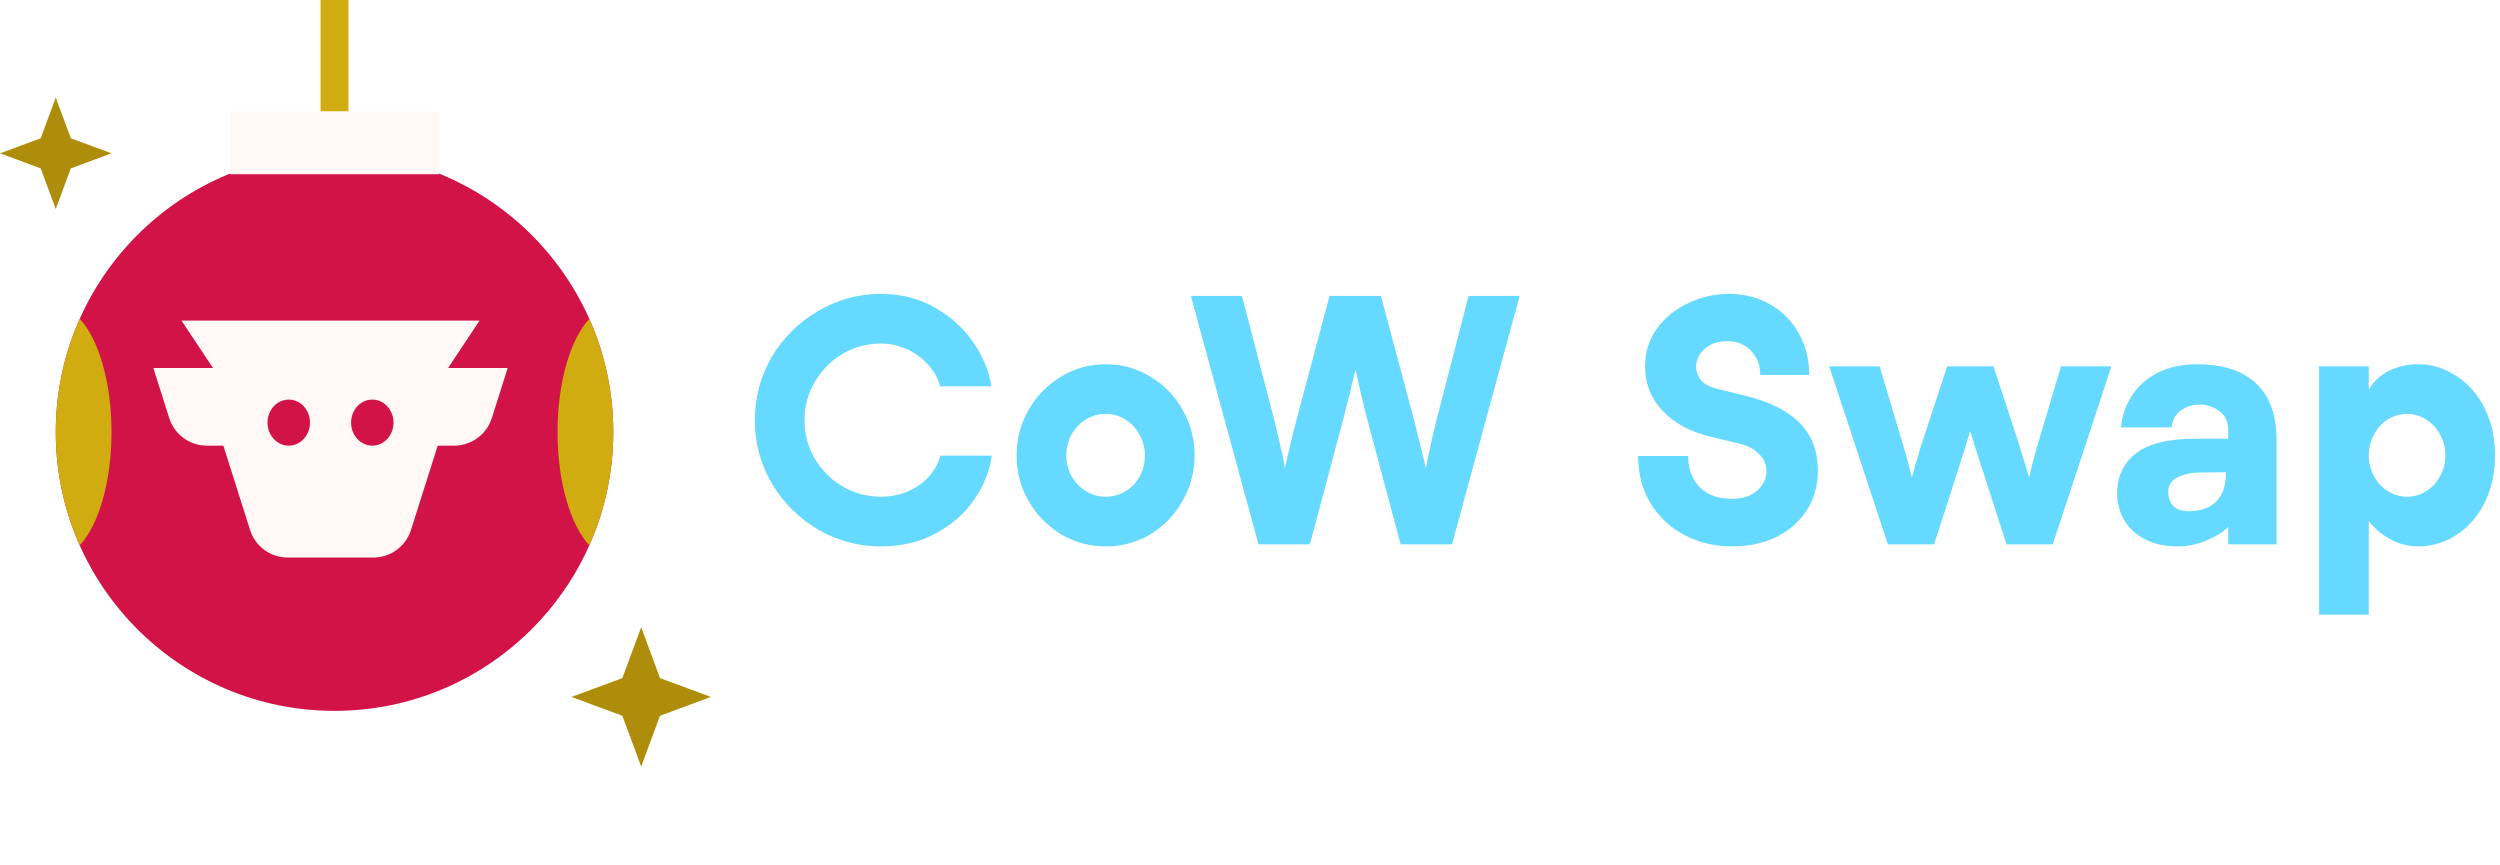
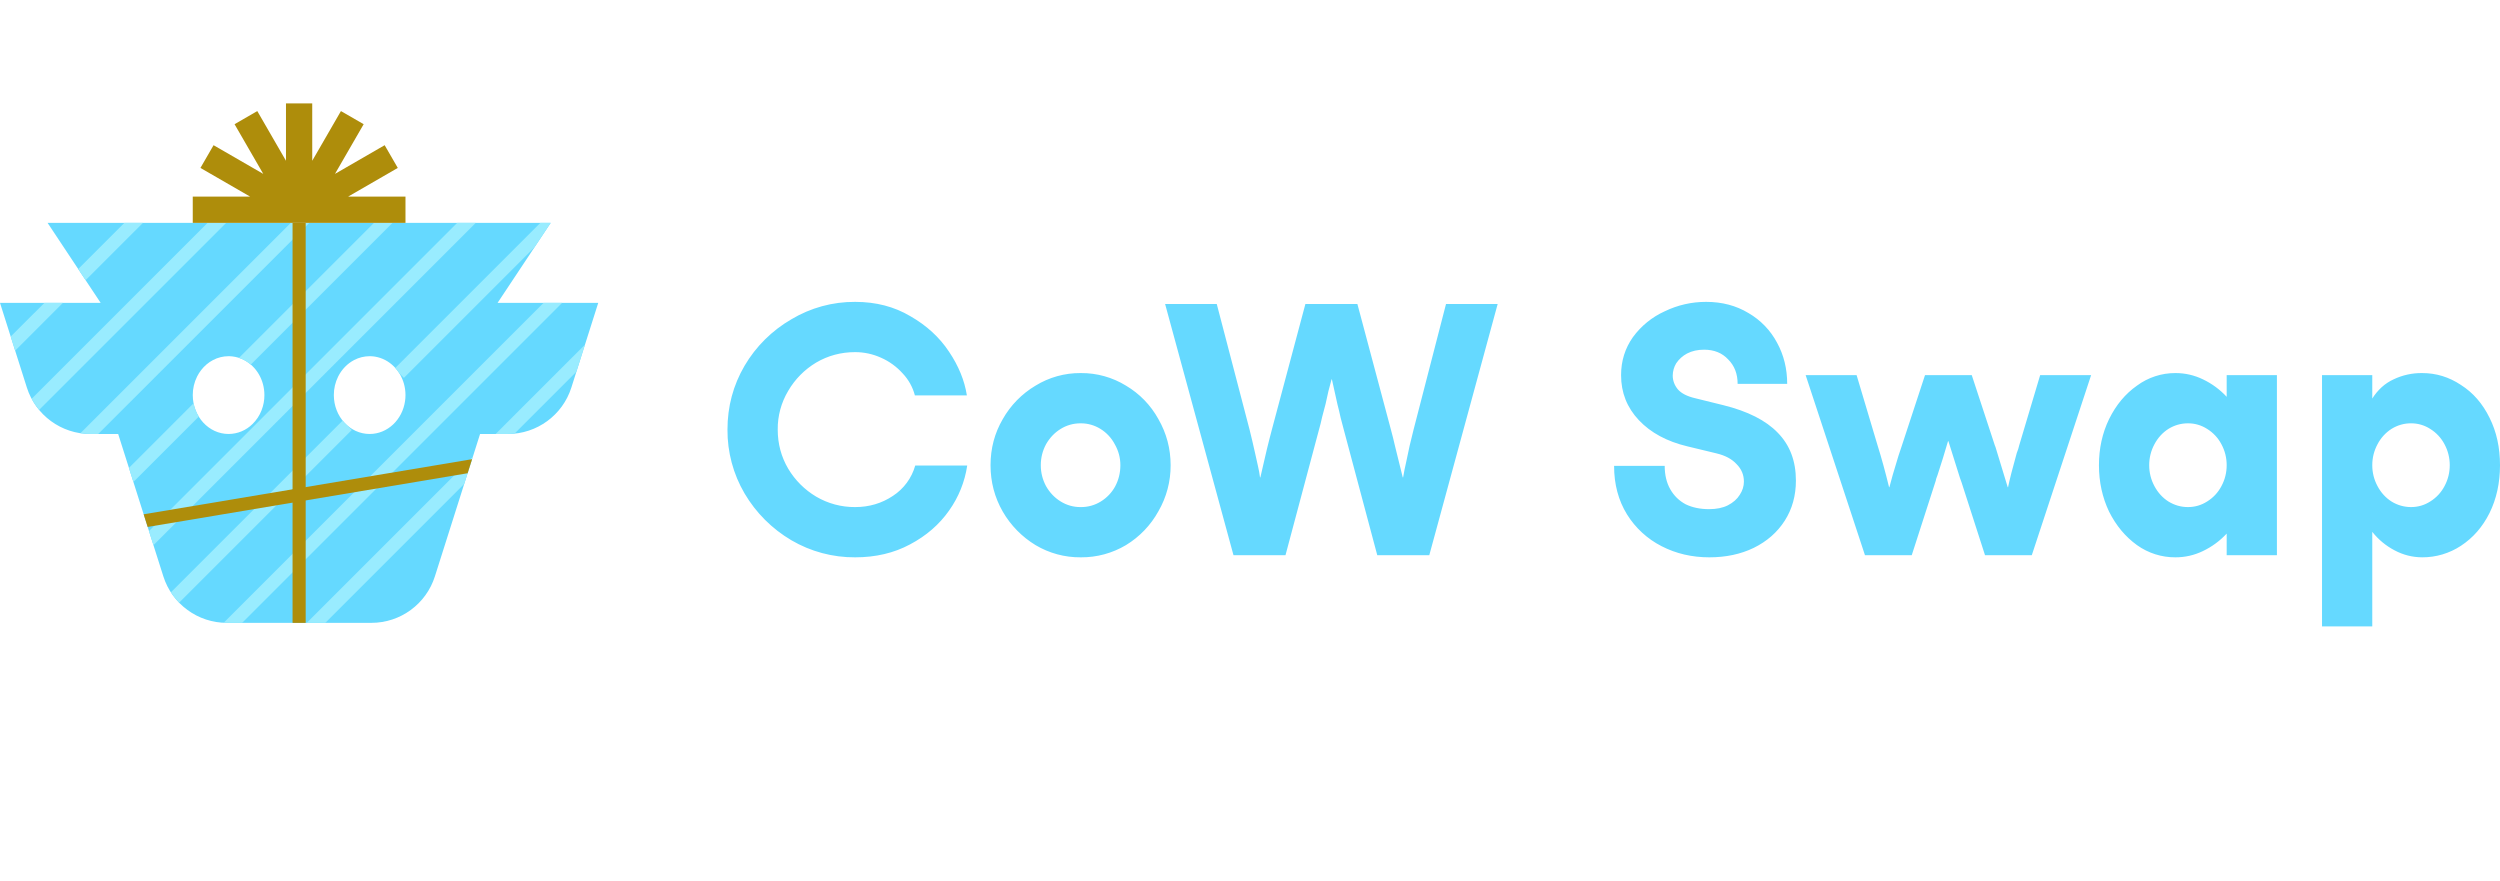
- <svg xmlns="http://www.w3.org/2000/svg" fill="none" viewBox="0 0 162 56">
-   <circle cx="21.677" cy="28" r="18.064" fill="#D11347" />
-   <path fill="#FFF8F7" fill-rule="evenodd" d="M18.645 36.13a2.56 2.56 0 0 1-2.44-1.786l-1.733-5.466h-1.066a2.56 2.56 0 0 1-2.44-1.785l-1.03-3.248H13.8l-2.038-3.07h19.313l-2.038 3.07H32.9l-1.03 3.248a2.56 2.56 0 0 1-2.44 1.785h-1.066l-1.734 5.466a2.56 2.56 0 0 1-2.44 1.785h-5.546Zm-1.31-8.745c0 .825.616 1.493 1.376 1.493.76 0 1.375-.668 1.375-1.492 0-.825-.616-1.493-1.375-1.493-.76 0-1.375.668-1.375 1.492Zm8.166 0c0 .825-.616 1.493-1.375 1.493-.76 0-1.375-.668-1.375-1.492 0-.825.615-1.493 1.375-1.493s1.375.668 1.375 1.492Z" clip-rule="evenodd" />
-   <path fill="#D0AC10" fill-rule="evenodd" d="M22.58 0v7.226h-1.806V0h1.807Z" clip-rule="evenodd" />
-   <path fill="#FFF8F7" d="M14.903 7.226h13.549v4.064H14.903V7.226Z" />
-   <path fill="#D0AC10" d="M38.188 35.34A18.002 18.002 0 0 0 39.742 28a17.99 17.99 0 0 0-1.554-7.34c-1.218 1.306-2.06 4.102-2.06 7.34 0 3.238.842 6.034 2.06 7.34ZM5.167 20.66A18.001 18.001 0 0 0 3.613 28c0 2.614.555 5.098 1.554 7.34 1.217-1.306 2.059-4.102 2.059-7.34 0-3.238-.842-6.034-2.06-7.34Z" />
-   <path fill="#65D9FF" d="M150.277 23.738h3.219v1.497c.358-.566.812-.976 1.364-1.23a4.132 4.132 0 0 1 1.833-.401c.894 0 1.721.253 2.481.76.775.491 1.386 1.192 1.833 2.1.447.895.67 1.908.67 3.04 0 1.133-.223 2.154-.67 3.063-.447.894-1.058 1.595-1.833 2.101a4.478 4.478 0 0 1-2.481.738c-.611 0-1.2-.149-1.766-.447a4.416 4.416 0 0 1-1.431-1.185v6.058h-3.219V23.738Zm5.7 3.084c-.447 0-.864.12-1.251.358a2.6 2.6 0 0 0-.895.984 2.803 2.803 0 0 0-.335 1.34c0 .478.112.925.335 1.342a2.6 2.6 0 0 0 .895.984c.387.238.804.357 1.251.357a2.24 2.24 0 0 0 1.23-.357c.387-.239.693-.567.916-.984.224-.417.336-.864.336-1.341s-.112-.924-.336-1.341a2.534 2.534 0 0 0-.916-.984 2.237 2.237 0 0 0-1.23-.358Zm-13.621-3.218c1.162 0 2.124.193 2.884.58.774.388 1.348.947 1.721 1.677.372.715.559 1.58.559 2.593v6.818h-3.13v-1.14c-.283.313-.738.604-1.363.872a4.788 4.788 0 0 1-1.9.402c-.835 0-1.55-.156-2.146-.47-.596-.312-1.043-.73-1.342-1.251a3.367 3.367 0 0 1-.447-1.699c0-1.118.41-1.99 1.23-2.615.819-.626 2.086-.94 3.8-.94h2.168v-.513c0-.596-.201-1.028-.603-1.297a2.069 2.069 0 0 0-1.319-.402 2.062 2.062 0 0 0-1.185.402c-.328.254-.514.611-.559 1.073h-3.286a4.609 4.609 0 0 1 .693-2.034c.403-.626.961-1.125 1.677-1.498.73-.372 1.579-.558 2.548-.558Zm-.514 9.522c.432 0 .827-.075 1.185-.223.357-.164.648-.425.871-.783.224-.357.336-.827.336-1.408V30.6l-1.789.022c-.536.015-.998.127-1.385.336-.373.194-.559.499-.559.916 0 .388.111.693.335.917.224.223.559.335 1.006.335Zm-5.023-9.388-3.8 11.534h-2.996l-1.497-4.65-.112-.313a236.229 236.229 0 0 1-.738-2.347h-.022a64.545 64.545 0 0 1-.671 2.169 5.51 5.51 0 0 0-.089.246c-.015.089-.037.17-.067.245l-1.498 4.65h-2.995l-3.8-11.534h3.264l1.341 4.493c.253.804.499 1.698.737 2.682h.023c.089-.372.283-1.043.581-2.012.045-.119.082-.23.112-.335a4.36 4.36 0 0 0 .111-.335l1.476-4.493h2.995l1.475 4.493.045.111c.268.865.529 1.722.782 2.571h.023c.104-.507.29-1.237.559-2.19a5.96 5.96 0 0 0 .089-.246c.03-.09.052-.172.067-.246l1.341-4.493h3.264Zm-27.426 5.812c0 .58.12 1.08.358 1.497.238.417.566.738.984.961.432.209.931.313 1.497.313.477 0 .879-.082 1.207-.246.343-.178.596-.402.76-.67a1.527 1.527 0 0 0-.201-1.967c-.298-.328-.73-.56-1.296-.693l-1.856-.447c-1.311-.313-2.347-.872-3.107-1.677-.76-.804-1.14-1.766-1.14-2.883 0-.91.254-1.722.76-2.437a5.161 5.161 0 0 1 2.034-1.654 6.05 6.05 0 0 1 2.66-.603c1.014 0 1.915.238 2.705.715a4.78 4.78 0 0 1 1.833 1.9c.432.79.648 1.669.648 2.638h-3.174c0-.641-.201-1.163-.603-1.565-.388-.418-.902-.626-1.543-.626-.417 0-.782.082-1.095.246a1.89 1.89 0 0 0-.693.626 1.525 1.525 0 0 0-.224.782c0 .328.112.626.336.894.223.253.588.44 1.095.559l1.811.447c1.564.387 2.727.976 3.487 1.766.775.79 1.162 1.81 1.162 3.062 0 .969-.238 1.826-.715 2.57-.477.746-1.14 1.327-1.99 1.745-.834.402-1.78.603-2.838.603-1.118 0-2.139-.238-3.063-.715a5.598 5.598 0 0 1-2.213-2.034c-.551-.895-.827-1.93-.827-3.107h3.241ZM98.471 19.178 94.09 35.272h-3.33l-2.147-8.047c-.06-.239-.126-.492-.2-.76a17.52 17.52 0 0 0-.202-.85 75.803 75.803 0 0 0-.358-1.61h-.022c-.06.24-.127.493-.201.76-.06.254-.12.522-.18.806l-.223.849c-.06.283-.126.551-.2.805l-2.147 8.047h-3.33l-4.382-16.094h3.309l2.1 8.047a64.646 64.646 0 0 1 .358 1.52l.18.804c.059.254.104.5.134.738h.022c.06-.283.126-.574.201-.872.075-.313.149-.633.224-.96.06-.224.111-.433.156-.627.06-.208.112-.41.156-.603l2.146-8.047h3.331l2.146 8.047a24.369 24.369 0 0 1 .268 1.073c.134.521.298 1.184.492 1.99h.022l.09-.493c.03-.164.067-.335.112-.514.134-.685.29-1.37.469-2.056l2.079-8.047h3.308ZM71.643 35.406a5.549 5.549 0 0 1-2.883-.782 6.039 6.039 0 0 1-2.102-2.146 5.87 5.87 0 0 1-.782-2.973c0-1.073.26-2.057.782-2.95a5.806 5.806 0 0 1 2.102-2.147 5.432 5.432 0 0 1 2.883-.804h.022c1.044 0 2.005.268 2.884.804a5.64 5.64 0 0 1 2.079 2.146c.522.91.782 1.893.782 2.95 0 1.059-.26 2.042-.782 2.951a5.809 5.809 0 0 1-2.079 2.169 5.55 5.55 0 0 1-2.884.782h-.022Zm.022-3.219c.462 0 .887-.119 1.275-.357a2.58 2.58 0 0 0 .916-.962c.224-.417.335-.871.335-1.363 0-.477-.119-.924-.357-1.341a2.537 2.537 0 0 0-.917-.984 2.346 2.346 0 0 0-1.252-.358h-.022c-.462 0-.886.12-1.274.358-.387.239-.7.566-.939.984a2.797 2.797 0 0 0-.335 1.34c0 .478.112.925.335 1.342.239.417.552.745.939.983a2.38 2.38 0 0 0 1.274.358h.022Zm-14.57 3.219a7.976 7.976 0 0 1-4.09-1.095 8.481 8.481 0 0 1-2.996-2.996 7.976 7.976 0 0 1-1.095-4.09c0-1.476.365-2.84 1.095-4.09a8.3 8.3 0 0 1 2.995-2.974 7.854 7.854 0 0 1 4.09-1.117c1.327 0 2.504.305 3.533.916 1.043.596 1.87 1.356 2.48 2.28.612.909.992 1.84 1.14 2.794h-3.33a3.23 3.23 0 0 0-.782-1.408 4.046 4.046 0 0 0-1.386-1.006 4.032 4.032 0 0 0-1.654-.358c-.91 0-1.744.224-2.504.67a5.08 5.08 0 0 0-1.788 1.812 4.731 4.731 0 0 0-.67 2.48c0 .91.223 1.744.67 2.504a5.138 5.138 0 0 0 1.788 1.789 4.85 4.85 0 0 0 2.504.67c.894 0 1.699-.238 2.414-.715a3.419 3.419 0 0 0 1.43-1.945h3.331a6.634 6.634 0 0 1-1.162 2.884c-.626.894-1.46 1.617-2.504 2.168-1.028.551-2.198.827-3.51.827Z" />
-   <path fill="#AE8D0B" d="m41.548 49.677 1.22-3.296 3.297-1.22-3.297-1.22-1.22-3.296-1.22 3.296-3.296 1.22 3.297 1.22 1.22 3.296ZM3.613 13.548l.976-2.637 2.637-.976-2.637-.975-.976-2.637-.976 2.637L0 9.935l2.637.976.976 2.637Z" />
+ <svg xmlns="http://www.w3.org/2000/svg" width="176" height="62" fill="none" viewBox="0 0 176 62">
+   <path fill="#65d9ff" d="M60.206 39.236a8.77 8.77 0 0 1-4.496-1.204 9.3 9.3 0 0 1-3.292-3.292 8.77 8.77 0 0 1-1.204-4.496q0-2.432 1.204-4.496a9.1 9.1 0 0 1 3.292-3.268 8.63 8.63 0 0 1 4.496-1.228q2.187 0 3.882 1.007 1.719.983 2.727 2.506 1.007 1.5 1.253 3.071h-3.66a3.55 3.55 0 0 0-.86-1.547 4.45 4.45 0 0 0-1.524-1.106 4.4 4.4 0 0 0-1.818-.393q-1.498 0-2.751.737a5.6 5.6 0 0 0-1.966 1.99 5.2 5.2 0 0 0-.737 2.727q0 1.498.737 2.752a5.65 5.65 0 0 0 1.966 1.965 5.33 5.33 0 0 0 2.751.737q1.474 0 2.653-.786a3.76 3.76 0 0 0 1.573-2.138h3.66a7.3 7.3 0 0 1-1.277 3.17q-1.032 1.473-2.752 2.383-1.695.909-3.857.909m15.867 0a6.1 6.1 0 0 1-3.17-.86 6.64 6.64 0 0 1-2.309-2.359q-.86-1.498-.86-3.267 0-1.77.86-3.243a6.4 6.4 0 0 1 2.31-2.359 5.97 5.97 0 0 1 3.169-.884h.025a5.97 5.97 0 0 1 3.169.884 6.2 6.2 0 0 1 2.285 2.359q.86 1.499.86 3.243a6.4 6.4 0 0 1-.86 3.243 6.4 6.4 0 0 1-2.285 2.383 6.1 6.1 0 0 1-3.17.86zm.025-3.538a2.6 2.6 0 0 0 1.4-.393 2.84 2.84 0 0 0 1.007-1.056q.369-.69.369-1.5 0-.785-.393-1.473a2.8 2.8 0 0 0-1.008-1.081 2.6 2.6 0 0 0-1.376-.393h-.024q-.762 0-1.4.393-.639.393-1.032 1.08-.369.689-.369 1.475t.369 1.474q.393.689 1.032 1.08a2.6 2.6 0 0 0 1.4.394zM105.436 21.4l-4.815 17.688H96.96l-2.359-8.844a33 33 0 0 0-.22-.835q-.099-.468-.222-.934a83 83 0 0 0-.393-1.769h-.024q-.099.393-.222.835-.097.419-.196.885l-.246.934q-.098.465-.22.884l-2.36 8.844h-3.66L82.023 21.4h3.636l2.31 8.844q.097.369.196.81.097.42.196.86l.197.885q.098.418.147.81h.025q.098-.466.22-.957.124-.517.246-1.057.099-.368.172-.688.099-.343.172-.663L91.9 21.4h3.66l2.36 8.844a28 28 0 0 1 .294 1.18q.221.858.54 2.186h.025l.098-.54q.05-.271.123-.566.222-1.13.516-2.26L101.8 21.4zm11.759 11.399q0 .958.393 1.646t1.081 1.056q.712.344 1.646.344.786 0 1.326-.27.565-.294.836-.737.294-.442.294-.934 0-.712-.515-1.228-.492-.54-1.425-.761l-2.04-.492q-2.162-.516-3.414-1.842-1.254-1.327-1.253-3.17 0-1.498.835-2.678a5.66 5.66 0 0 1 2.236-1.817 6.64 6.64 0 0 1 2.923-.664q1.671 0 2.973.786a5.26 5.26 0 0 1 2.014 2.089q.713 1.302.713 2.899h-3.489q0-1.057-.663-1.72-.639-.688-1.695-.688-.688 0-1.204.27a2.1 2.1 0 0 0-.762.688 1.7 1.7 0 0 0-.245.86q0 .54.368.983.369.417 1.204.614l1.99.491q2.58.639 3.833 1.941 1.277 1.302 1.277 3.366 0 1.596-.786 2.825t-2.187 1.916q-1.376.664-3.12.664-1.842 0-3.366-.786a6.15 6.15 0 0 1-2.432-2.236q-.909-1.474-.909-3.415zm30.019-6.388-4.176 12.677h-3.292l-1.646-5.11-.123-.344a236 236 0 0 1-.811-2.58h-.024a71 71 0 0 1-.738 2.384 6 6 0 0 0-.098.27 1.3 1.3 0 0 1-.073.27l-1.647 5.11h-3.292l-4.176-12.677h3.587l1.474 4.938q.417 1.328.811 2.949h.024q.147-.615.639-2.212.073-.195.123-.368.074-.197.123-.369l1.621-4.938h3.292l1.622 4.938.049.123q.442 1.425.86 2.826h.024q.173-.836.614-2.408a5 5 0 0 0 .099-.27q.049-.148.073-.27l1.474-4.939zm13.081 0v12.677h-3.537v-1.523a5.5 5.5 0 0 1-1.671 1.229 4.4 4.4 0 0 1-1.941.442 4.6 4.6 0 0 1-2.702-.86q-1.228-.885-1.966-2.359-.712-1.498-.712-3.267 0-1.77.712-3.243.738-1.499 1.966-2.359a4.52 4.52 0 0 1 2.702-.884 4.4 4.4 0 0 1 1.941.442 5.5 5.5 0 0 1 1.671 1.229V26.41zm-6.264 9.287q.736 0 1.351-.393a2.8 2.8 0 0 0 1.007-1.081q.369-.688.369-1.474 0-.787-.369-1.474a2.8 2.8 0 0 0-1.007-1.081 2.46 2.46 0 0 0-1.351-.393q-.737 0-1.376.393-.614.393-.983 1.08-.368.689-.368 1.475t.368 1.474q.369.689.983 1.08.638.394 1.376.394m9.439-9.287h3.538v1.646q.59-.933 1.499-1.35a4.54 4.54 0 0 1 2.014-.443q1.475 0 2.727.835 1.278.81 2.015 2.31.737 1.474.737 3.34 0 1.869-.737 3.367-.737 1.473-2.015 2.309a4.9 4.9 0 0 1-2.727.81 4.1 4.1 0 0 1-1.94-.49 4.85 4.85 0 0 1-1.573-1.303V44.1h-3.538zm6.265 3.39q-.737 0-1.376.394a2.85 2.85 0 0 0-.982 1.08q-.369.689-.369 1.475t.369 1.474q.368.689.982 1.08a2.6 2.6 0 0 0 1.376.394q.738 0 1.352-.393a2.8 2.8 0 0 0 1.007-1.081q.368-.688.368-1.474 0-.787-.368-1.474a2.8 2.8 0 0 0-1.007-1.081 2.46 2.46 0 0 0-1.352-.393" />
+   <path fill="#65d9ff" fill-rule="evenodd" d="M35.029 21.322h7.087l-1.89 5.956a4.69 4.69 0 0 1-4.474 3.274h-1.955l-3.18 10.023a4.69 4.69 0 0 1-4.474 3.274h-10.17a4.69 4.69 0 0 1-4.474-3.274l-3.18-10.023H6.364a4.69 4.69 0 0 1-4.475-3.274L0 21.322h7.087L3.35 15.691h35.418zm-18.936 3.755a2.34 2.34 0 0 0-1.094.27c-.323.168-.608.41-.837.706a2.7 2.7 0 0 0-.287.456 2.9 2.9 0 0 0-.304 1.305c0 1.512 1.129 2.738 2.522 2.738a2.4 2.4 0 0 0 1.685-.702 2.7 2.7 0 0 0 .638-.97 2.9 2.9 0 0 0 .198-1.066c0-1.087-.583-2.026-1.428-2.468a2.4 2.4 0 0 0-.836-.255 2 2 0 0 0-.192-.014zm9.93 0a2.36 2.36 0 0 0-1.093.27c-.478.25-.872.658-1.124 1.162a2.9 2.9 0 0 0-.304 1.305c0 1.512 1.129 2.738 2.521 2.738 1.263 0 2.308-1.007 2.493-2.321q.03-.204.03-.417c0-1.087-.584-2.026-1.43-2.468a2.4 2.4 0 0 0-.708-.238 2 2 0 0 0-.32-.03z" clip-rule="evenodd" />
+   <path fill="#99ecff" d="M39.573 21.322 17.046 43.85h-1.073a5 5 0 0 1-.228-.007l22.521-22.52zm-6.894 12.75-9.777 9.777h-1.306l11.69-11.69zm-8.47-4.36q.106.122.226.227l.332.332L12.61 42.428a4.7 4.7 0 0 1-.579-.728l12.083-12.082zM10.802 38.38l-.315-.992L32.185 15.69h1.307zm2.826-9.99c.067.342.193.659.366.94L9.39 33.932l-.314-.992zm26.947-2.214-4.352 4.351a5 5 0 0 1-.471.025h-.858l6.288-6.29zm-33.66 4.376h-.551q-.357-.001-.702-.054l14.81-14.808h1.306zm-4.161-1.696a4.7 4.7 0 0 1-.525-.782L14.614 15.69h1.307zM37.618 17.42l-9.182 9.182-.327-.326a3 3 0 0 0-.282-.372L38.042 15.69h.724zm-19.963 8.249a2.5 2.5 0 0 0-.832-.475l9.506-9.504h1.305zm-16.588-.983-.314-.992 2.373-2.372H4.43zm4.96-4.96-.52-.786 3.25-3.25h1.307z" />
+   <path stroke="#ae8d0b" stroke-width=".924" d="M21.058 15.69v28.16" />
+   <path fill="#ae8d0b" d="m32.92 33.316-22.525 3.78-.282-.89 23.121-3.88zM21.982 11.318l2.02-3.498 1.6.924-2.02 3.498 3.498-2.02.924 1.6-3.498 2.02h4.04v1.848H13.57v-1.848h4.039l-3.498-2.02.924-1.6 3.498 2.02-2.02-3.498 1.6-.924 2.02 3.498V7.28h1.848z" />
</svg>
